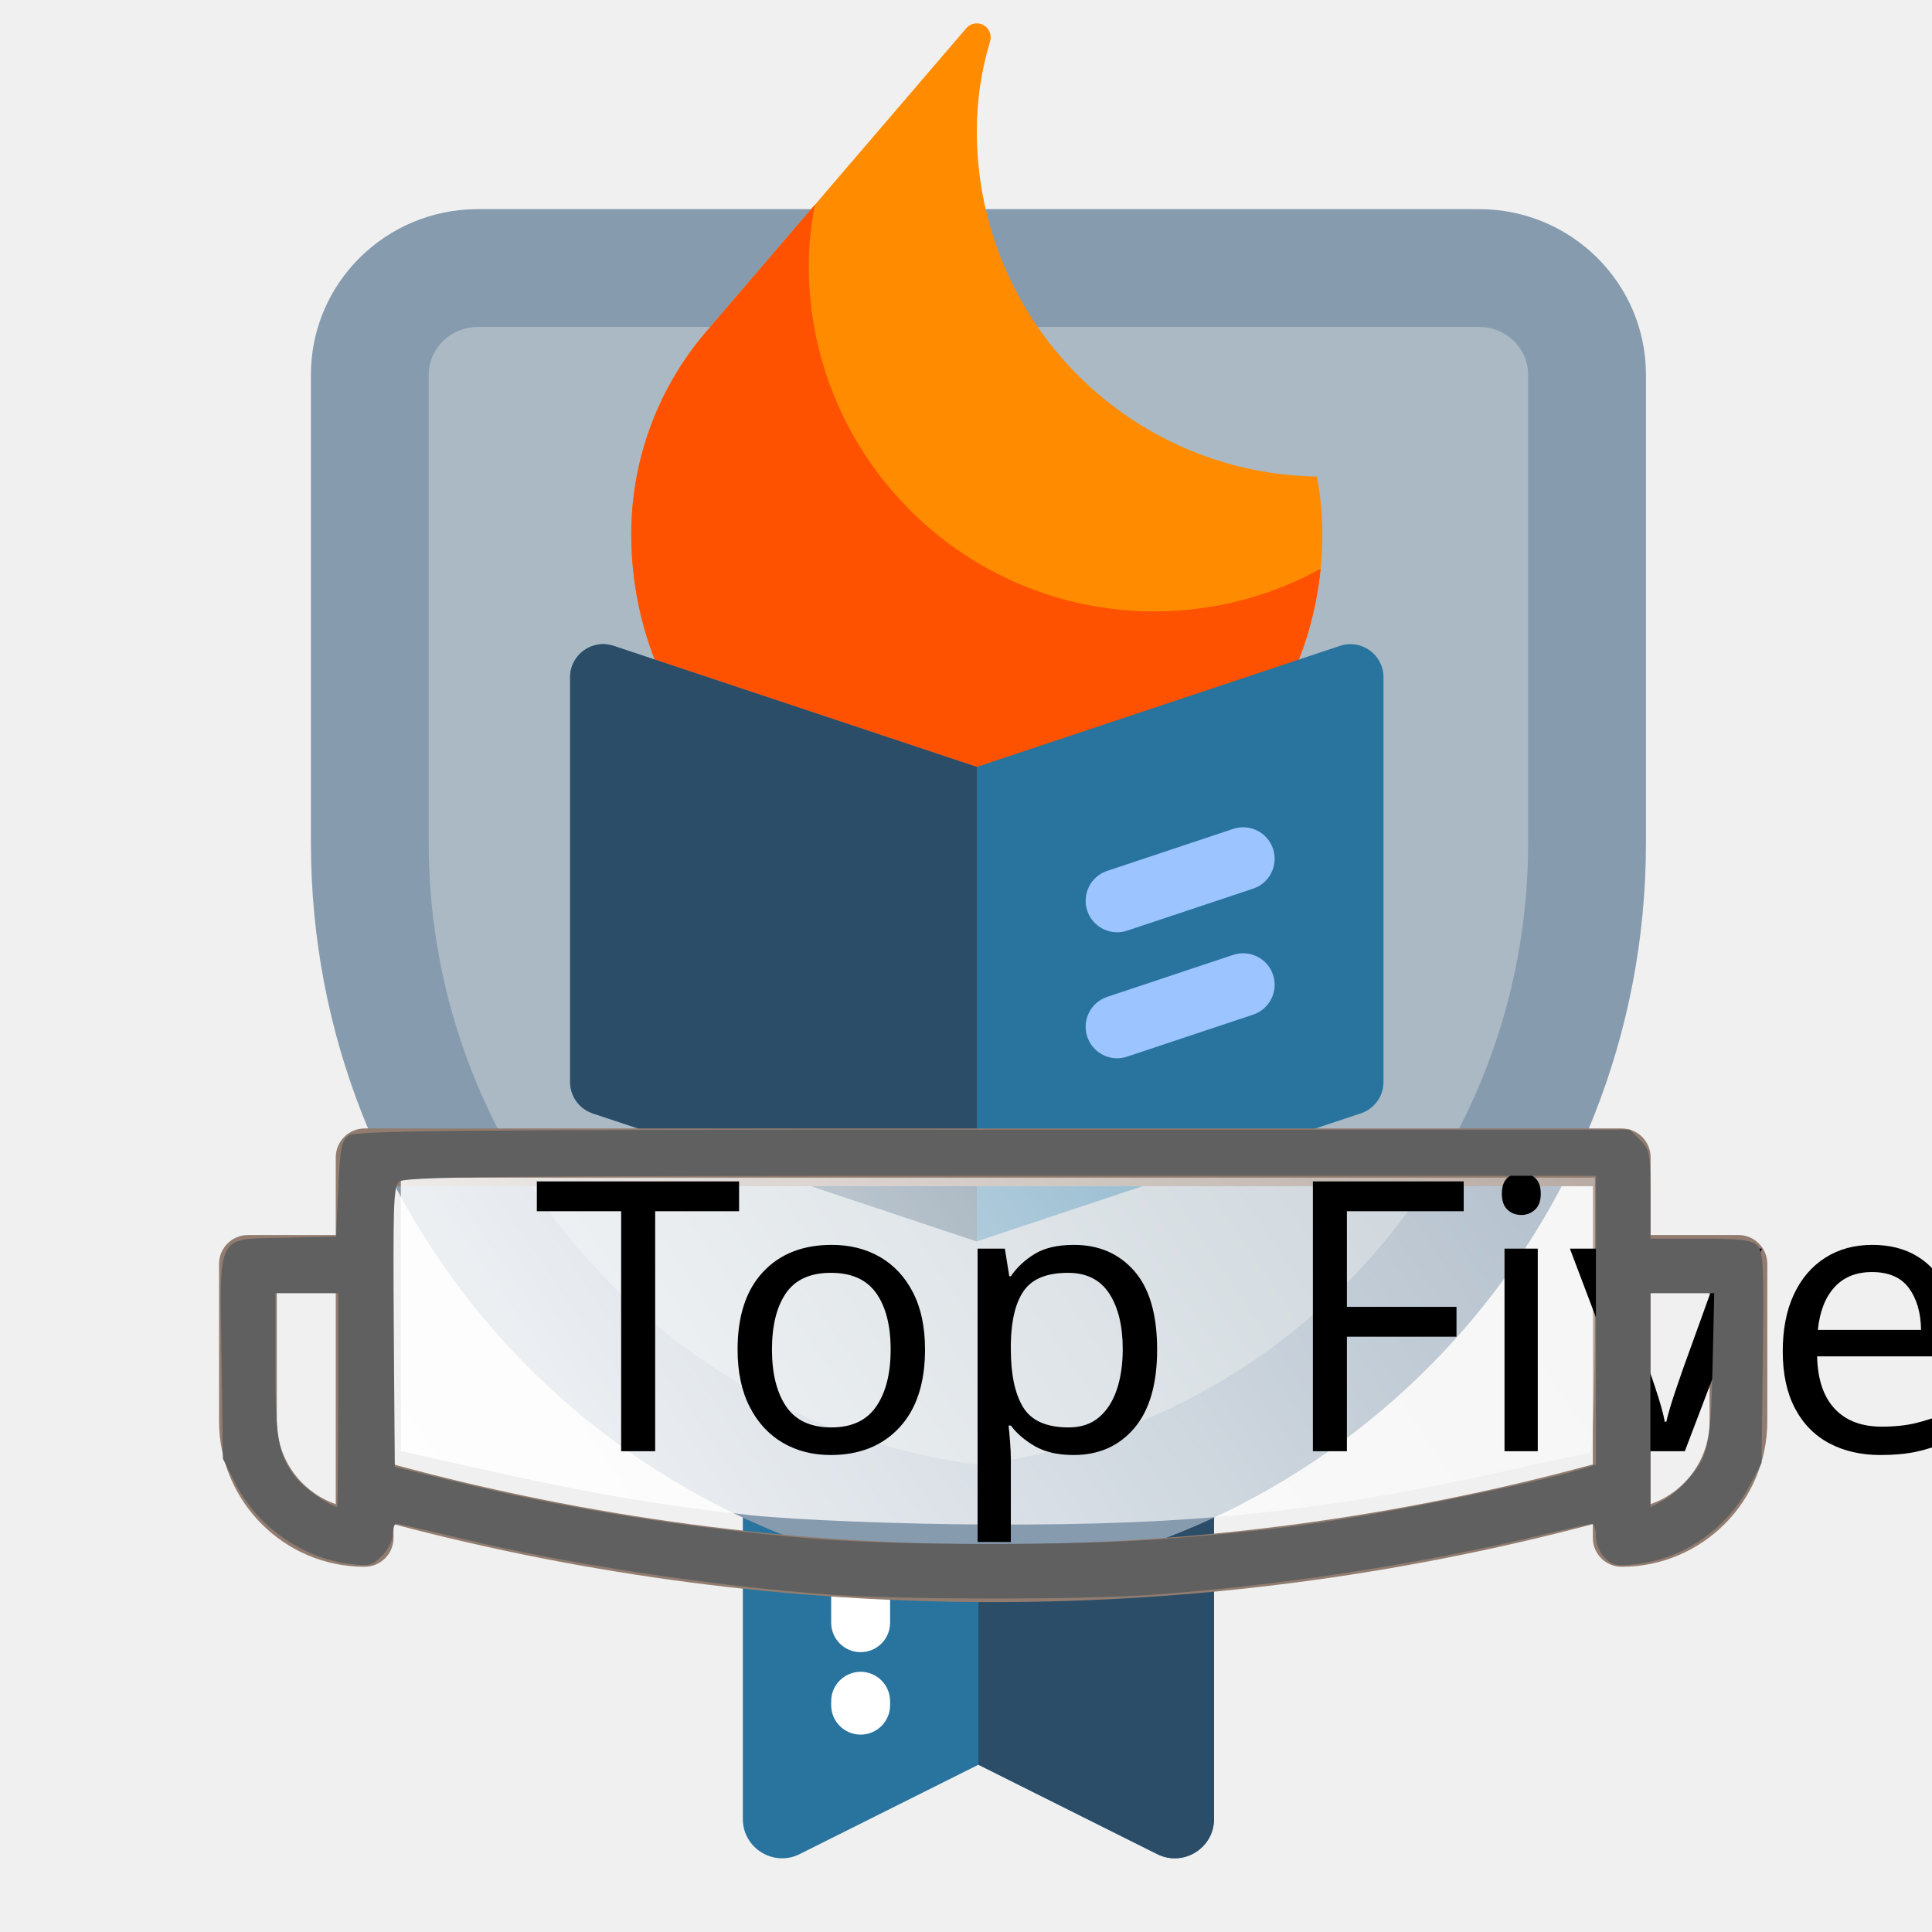
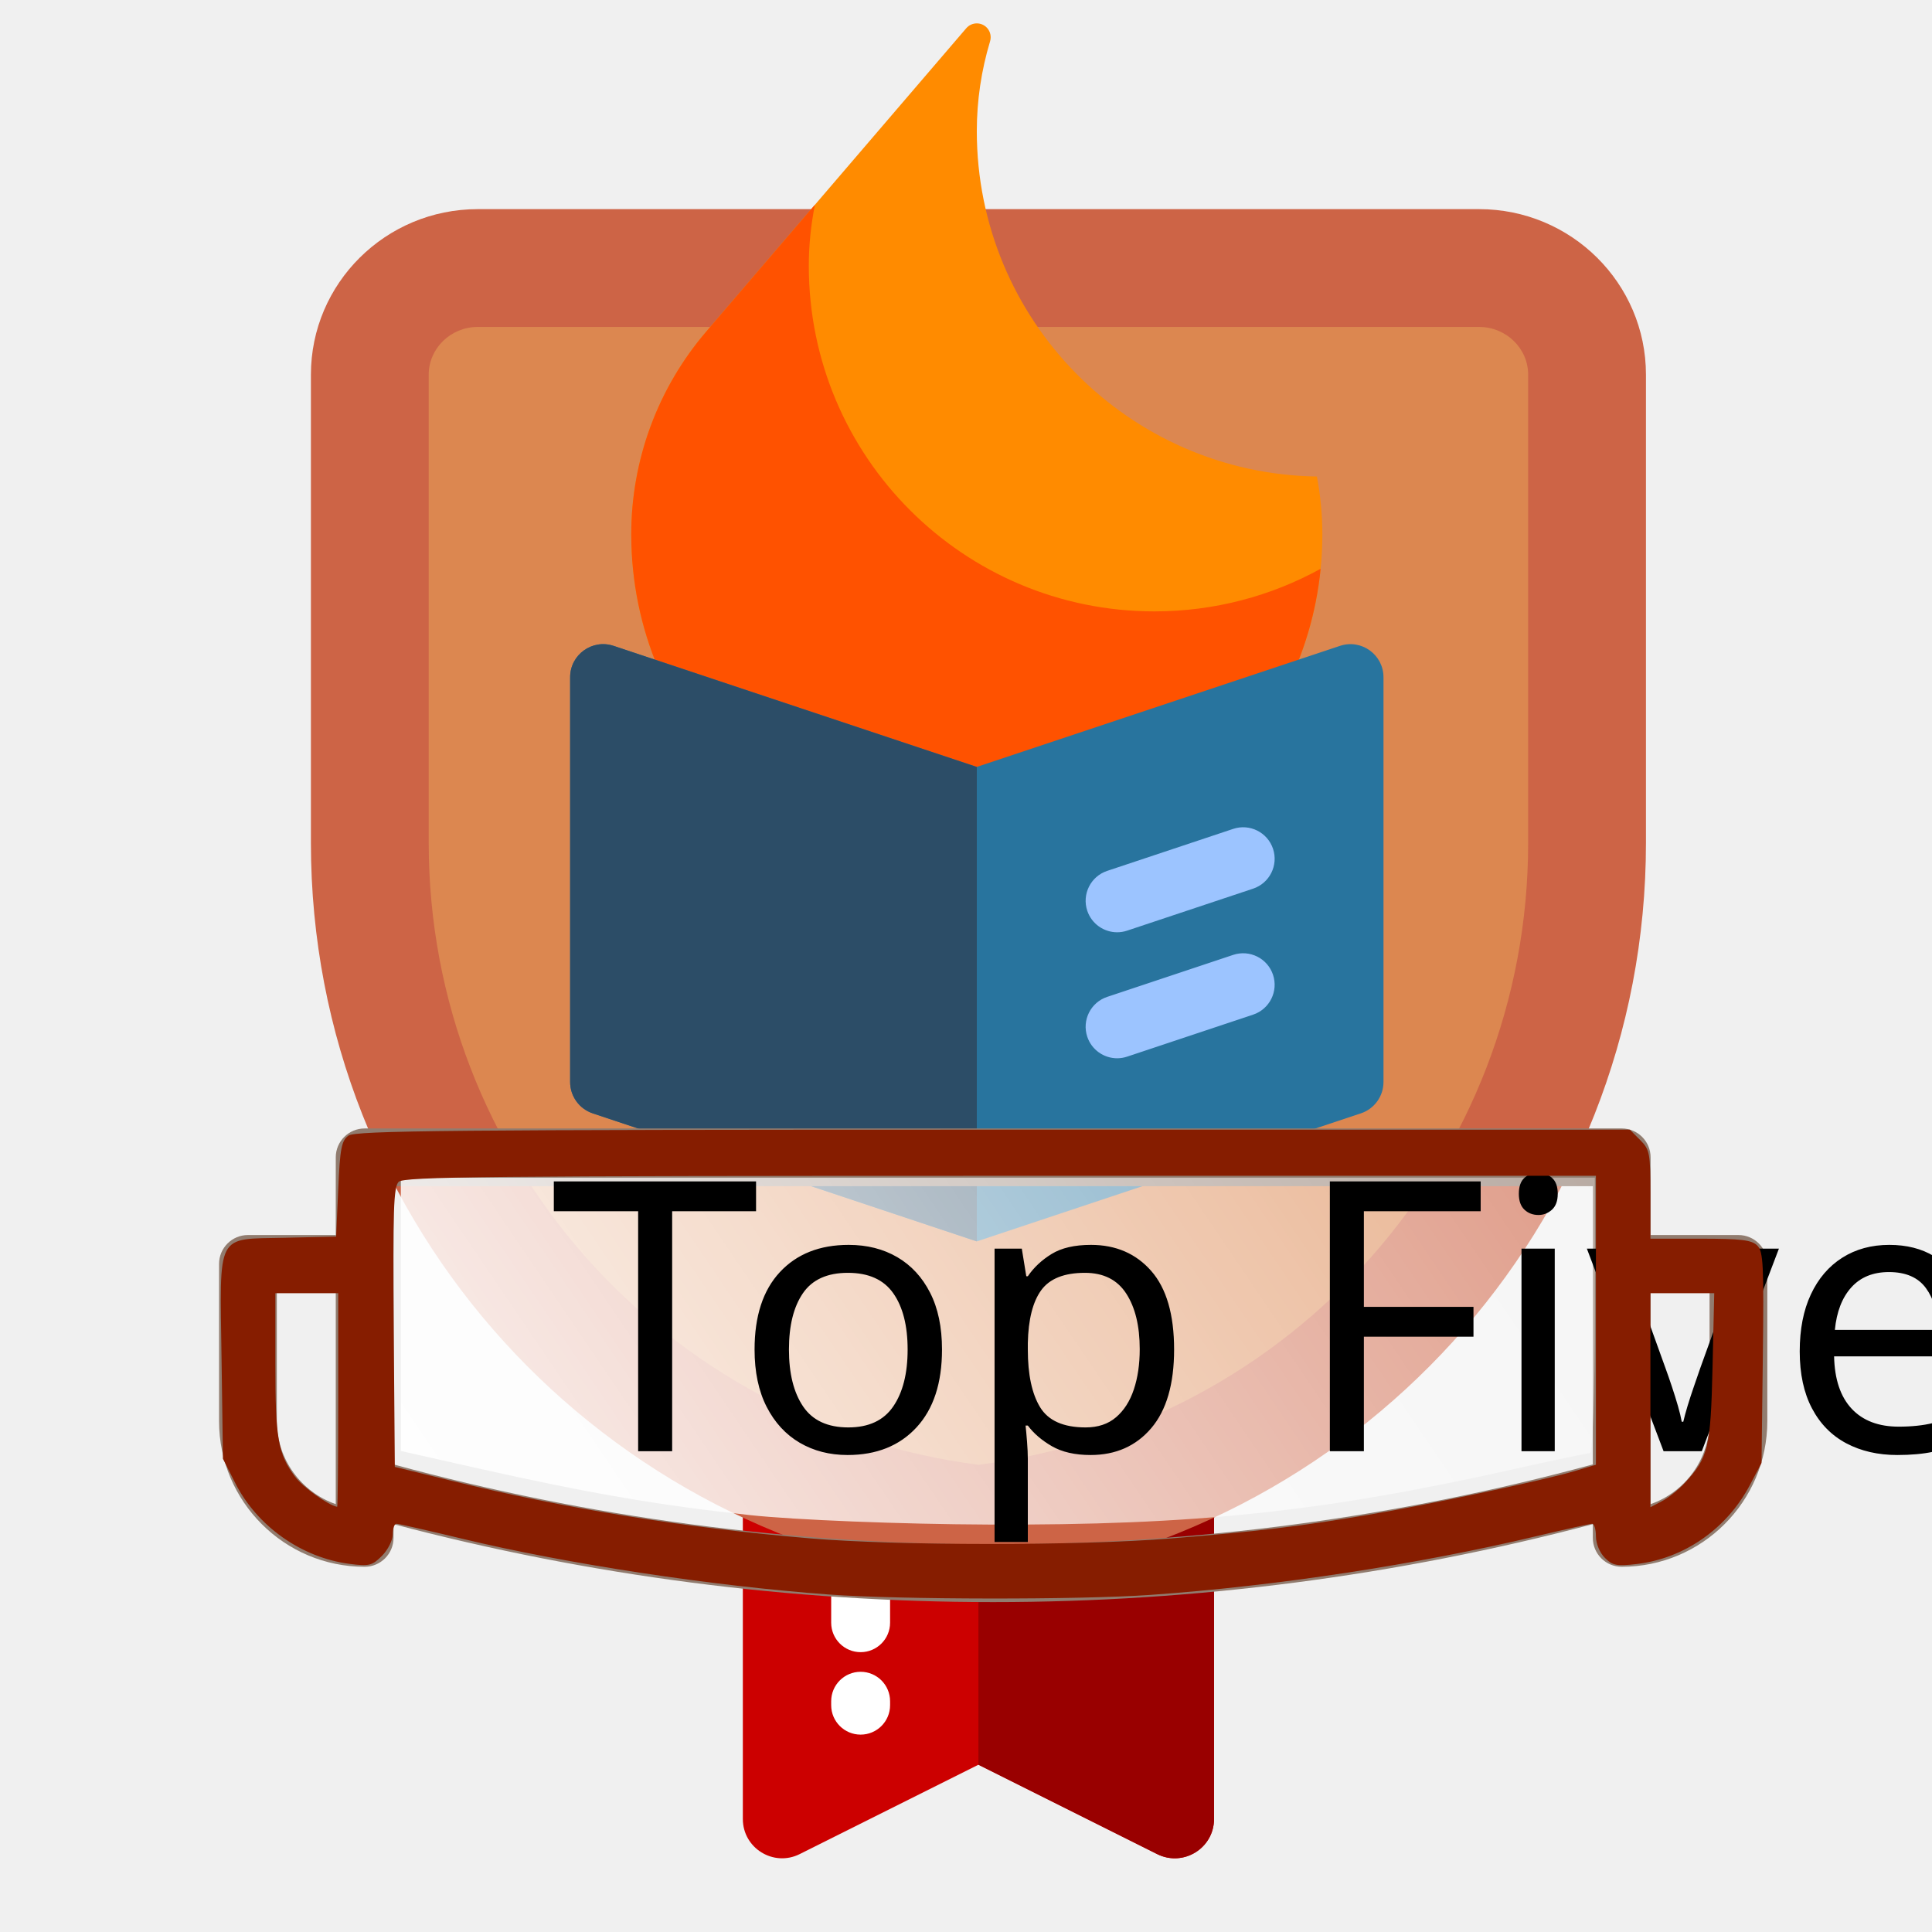
- <svg xmlns="http://www.w3.org/2000/svg" xmlns:xlink="http://www.w3.org/1999/xlink" enable-background="new 0 0 512 512" id="Layer_1" version="1.1" viewBox="0 0 512 512" xml:space="preserve">
+ <svg xmlns="http://www.w3.org/2000/svg" xmlns:xlink="http://www.w3.org/1999/xlink" enable-background="new 0 0 512 512" id="Layer_1" version="1.1" viewBox="0 0 512 512" xml:space="preserve" width="546.133" height="546.133">
  <defs id="defs10187">
    <linearGradient id="linearGradient10258">
      <stop style="stop-color:#ffffff;stop-opacity:1;" offset="0" id="stop10260" />
      <stop style="stop-color:#ffffff;stop-opacity:0;" offset="1" id="stop10262" />
    </linearGradient>
    <linearGradient xlink:href="#linearGradient10258" id="linearGradient10264" x1="86.78" y1="529.356" x2="653.017" y2="145.356" gradientUnits="userSpaceOnUse" gradientTransform="matrix(0.8013794,0,0,0.8013794,38.07759,47.13)" />
  </defs>
  <linearGradient gradientUnits="userSpaceOnUse" id="SVGID_1_" x1="255.876" x2="255.876" y1="170.747" y2="62.282">
    <stop offset="0" style="stop-color:#FFFFFF;stop-opacity:0" id="stop10049" />
    <stop offset="1" style="stop-color:#FFFFFF;stop-opacity:0.5" id="stop10051" />
  </linearGradient>
  <linearGradient gradientUnits="userSpaceOnUse" id="SVGID_2_" x1="170" x2="170" y1="220.687" y2="119.02">
    <stop offset="0" style="stop-color:#FFFFFF;stop-opacity:0" id="stop10056" />
    <stop offset="1" style="stop-color:#FFFFFF;stop-opacity:0.5" id="stop10058" />
  </linearGradient>
  <linearGradient gradientUnits="userSpaceOnUse" id="SVGID_3_" x1="116.514" x2="116.514" y1="310.018" y2="202.229">
    <stop offset="0" style="stop-color:#FFFFFF;stop-opacity:0" id="stop10063" />
    <stop offset="1" style="stop-color:#FFFFFF;stop-opacity:0.5" id="stop10065" />
  </linearGradient>
  <linearGradient gradientUnits="userSpaceOnUse" id="SVGID_4_" x1="169.854" x2="169.854" y1="392.98" y2="291.021">
    <stop offset="0" style="stop-color:#FFFFFF;stop-opacity:0" id="stop10070" />
    <stop offset="1" style="stop-color:#FFFFFF;stop-opacity:0.5" id="stop10072" />
  </linearGradient>
  <linearGradient gradientUnits="userSpaceOnUse" id="SVGID_5_" x1="256.124" x2="256.124" y1="449.718" y2="341.253">
    <stop offset="0" style="stop-color:#FFFFFF;stop-opacity:0" id="stop10077" />
    <stop offset="1" style="stop-color:#FFFFFF;stop-opacity:0.5" id="stop10079" />
  </linearGradient>
  <linearGradient gradientUnits="userSpaceOnUse" id="SVGID_6_" x1="342" x2="342" y1="392.98" y2="291.313">
    <stop offset="0" style="stop-color:#FFFFFF;stop-opacity:0" id="stop10084" />
    <stop offset="1" style="stop-color:#FFFFFF;stop-opacity:0.5" id="stop10086" />
  </linearGradient>
  <linearGradient gradientUnits="userSpaceOnUse" id="SVGID_7_" x1="395.486" x2="395.486" y1="309.771" y2="201.982">
    <stop offset="0" style="stop-color:#FFFFFF;stop-opacity:0" id="stop10091" />
    <stop offset="1" style="stop-color:#FFFFFF;stop-opacity:0.5" id="stop10093" />
  </linearGradient>
  <linearGradient gradientUnits="userSpaceOnUse" id="SVGID_8_" x1="342.146" x2="342.146" y1="220.979" y2="119.02">
    <stop offset="0" style="stop-color:#FFFFFF;stop-opacity:0" id="stop10098" />
    <stop offset="1" style="stop-color:#FFFFFF;stop-opacity:0.5" id="stop10100" />
  </linearGradient>
  <linearGradient gradientUnits="userSpaceOnUse" id="SVGID_9_" x1="256" x2="256" y1="312.019" y2="199.981">
    <stop offset="0" style="stop-color:#FFFFFF;stop-opacity:0" id="stop10123" />
    <stop offset="1" style="stop-color:#FFFFFF;stop-opacity:0.5" id="stop10125" />
  </linearGradient>
  <linearGradient gradientUnits="userSpaceOnUse" id="SVGID_10_" x1="187.155" x2="187.155" y1="232.796" y2="141.513">
    <stop offset="0" style="stop-color:#FFFFFF;stop-opacity:0" id="stop10130" />
    <stop offset="1" style="stop-color:#FFFFFF;stop-opacity:0.5" id="stop10132" />
  </linearGradient>
  <linearGradient gradientUnits="userSpaceOnUse" id="SVGID_11_" x1="170.747" x2="170.747" y1="303.422" y2="208.578">
    <stop offset="0" style="stop-color:#FFFFFF;stop-opacity:0" id="stop10137" />
    <stop offset="1" style="stop-color:#FFFFFF;stop-opacity:0.5" id="stop10139" />
  </linearGradient>
-   <linearGradient gradientUnits="userSpaceOnUse" id="SVGID_12_" x1="187.155" x2="187.155" y1="370.486" y2="279.204">
+   <linearGradient gradientUnits="userSpaceOnUse" id="SVGID_12_" x1="187.155" x2="187.155" y1="370.487" y2="279.204">
    <stop offset="0" style="stop-color:#FFFFFF;stop-opacity:0" id="stop10144" />
    <stop offset="1" style="stop-color:#FFFFFF;stop-opacity:0.5" id="stop10146" />
  </linearGradient>
-   <linearGradient gradientUnits="userSpaceOnUse" id="SVGID_13_" x1="256" x2="256" y1="370.486" y2="312.019">
+   <linearGradient gradientUnits="userSpaceOnUse" id="SVGID_13_" x1="256" x2="256" y1="370.487" y2="312.019">
    <stop offset="0" style="stop-color:#FFFFFF;stop-opacity:0" id="stop10151" />
    <stop offset="1" style="stop-color:#FFFFFF;stop-opacity:0.5" id="stop10153" />
  </linearGradient>
-   <linearGradient gradientUnits="userSpaceOnUse" id="SVGID_14_" x1="324.845" x2="324.845" y1="370.486" y2="279.204">
+   <linearGradient gradientUnits="userSpaceOnUse" id="SVGID_14_" x1="324.845" x2="324.845" y1="370.487" y2="279.204">
    <stop offset="0" style="stop-color:#FFFFFF;stop-opacity:0" id="stop10158" />
    <stop offset="1" style="stop-color:#FFFFFF;stop-opacity:0.5" id="stop10160" />
  </linearGradient>
  <linearGradient gradientUnits="userSpaceOnUse" id="SVGID_15_" x1="341.253" x2="341.253" y1="303.422" y2="208.578">
    <stop offset="0" style="stop-color:#FFFFFF;stop-opacity:0" id="stop10165" />
    <stop offset="1" style="stop-color:#FFFFFF;stop-opacity:0.5" id="stop10167" />
  </linearGradient>
  <linearGradient gradientUnits="userSpaceOnUse" id="SVGID_16_" x1="324.845" x2="324.845" y1="232.796" y2="141.513">
    <stop offset="0" style="stop-color:#FFFFFF;stop-opacity:0" id="stop10172" />
    <stop offset="1" style="stop-color:#FFFFFF;stop-opacity:0.5" id="stop10174" />
  </linearGradient>
  <linearGradient gradientUnits="userSpaceOnUse" id="SVGID_17_" x1="256" x2="256" y1="199.981" y2="141.513">
    <stop offset="0" style="stop-color:#FFFFFF;stop-opacity:0" id="stop10179" />
    <stop offset="1" style="stop-color:#FFFFFF;stop-opacity:0.5" id="stop10181" />
  </linearGradient>
-   <path style="fill:#28749e;fill-opacity:1" d="m 321.73,86.642 0,395.409 c 0,7.735 -8.14,12.767 -15.059,9.307 l -47.375,-23.688 -47.376,23.688 c -6.919,3.46 -15.059,-1.572 -15.059,-9.307 l 0,-395.409 124.87,0 z" id="path3" />
-   <path style="fill:#2c4d67;fill-opacity:1" d="m 321.73,86.642 0,395.409 c 0,7.735 -8.14,12.767 -15.059,9.307 l -47.375,-23.688 0,-381.029 62.435,0 z" id="path5" />
-   <path style="fill:#ffffff" d="m 235.881,378.006 0,52.029 c 0,4.31 -3.495,7.805 -7.805,7.805 -4.31,0 -7.805,-3.495 -7.805,-7.805 l 0,-52.029 c 0,-4.31 3.495,-7.805 7.805,-7.805 4.311,0 7.805,3.495 7.805,7.805 z m -7.805,65.036 c -4.31,0 -7.805,3.495 -7.805,7.805 l 0,1.041 c 0,4.31 3.495,7.805 7.805,7.805 4.31,0 7.805,-3.495 7.805,-7.805 l 0,-1.041 c 0,-4.31 -3.494,-7.805 -7.805,-7.805 z" id="path7" />
-   <path style="fill:#879baf;fill-opacity:1" d="m 391.97,55.423 c 24.424,0 44.225,19.646 44.225,43.881 l 0,124.084 c 0,101.637 -77.397,185.326 -176.899,196.242 C 159.792,408.713 82.395,325.025 82.395,223.388 l 0,-124.084 c 0,-24.235 19.8,-43.881 44.225,-43.881 l 265.35,0 z" id="path9" />
-   <path style="fill:#aab9c3;fill-opacity:1" d="m 342.542,86.642 49.428,0 c 7.173,0 13.007,5.68 13.007,12.662 l 0,124.085 c 0,83.727 -62.384,153.984 -145.682,164.802 -83.298,-10.818 -145.682,-81.076 -145.682,-164.802 l 0,-124.086 c 0,-6.981 5.835,-12.662 13.007,-12.662 l 28.616,0 187.305,0 z" id="path11" />
+   <path style="fill:#cc0000" d="M 321.73,86.642 V 482.051 c 0,7.735 -8.14,12.767 -15.059,9.307 l -47.375,-23.688 -47.376,23.688 c -6.919,3.46 -15.059,-1.572 -15.059,-9.307 V 86.642 Z" id="path3" />
+   <path style="fill:#990000" d="M 321.73,86.642 V 482.051 c 0,7.735 -8.14,12.767 -15.059,9.307 L 259.295,467.67 V 86.642 Z" id="path5" />
+   <path style="fill:#ffffff" d="m 235.881,378.006 v 52.029 c 0,4.31 -3.495,7.805 -7.805,7.805 -4.31,0 -7.805,-3.495 -7.805,-7.805 v -52.029 c 0,-4.31 3.495,-7.805 7.805,-7.805 4.311,0 7.805,3.495 7.805,7.805 z m -7.805,65.036 c -4.31,0 -7.805,3.495 -7.805,7.805 v 1.041 c 0,4.31 3.495,7.805 7.805,7.805 4.31,0 7.805,-3.495 7.805,-7.805 v -1.041 c 0,-4.31 -3.494,-7.805 -7.805,-7.805 z" id="path7" />
+   <path style="fill:#cd6446;fill-opacity:1" d="m 391.97,55.423 c 24.424,0 44.225,19.646 44.225,43.881 V 223.388 c 0,101.637 -77.397,185.326 -176.899,196.242 C 159.792,408.713 82.395,325.025 82.395,223.388 V 99.304 c 0,-24.235 19.8,-43.881 44.225,-43.881 z" id="path9" />
+   <path style="fill:#dc8750;fill-opacity:1" d="m 342.542,86.642 h 49.428 c 7.173,0 13.007,5.68 13.007,12.662 V 223.389 c 0,83.727 -62.384,153.984 -145.682,164.802 C 175.997,377.373 113.613,307.115 113.613,223.389 V 99.303 c 0,-6.981 5.835,-12.662 13.007,-12.662 h 28.616 187.305 z" id="path11" />
  <g id="g11907">
-     <path id="path13" d="m 348.995,126.284 c 0.946,5.014 1.444,10.133 1.444,15.299 l 0,0 c 0,50.576 -40.999,91.575 -91.575,91.575 l 0,0 c -50.576,0 -91.575,-40.999 -91.575,-91.575 l 0,0 c 0,-19.698 7.047,-38.745 19.866,-53.701 l 68.913,-80.398 c 1.469,-1.715 4.123,-1.715 5.592,0 l 0,0 c 0.825,0.962 1.08,2.274 0.715,3.487 -2.306,7.654 -3.511,15.658 -3.511,23.774 l 0,0 c 0,50.092 40.224,90.764 90.131,91.539 z" style="fill:#ff8b00" />
-     <path id="path15" d="m 349.982,150.731 c -4.591,46.279 -43.631,82.426 -91.118,82.426 l 0,0 c -50.576,0 -91.575,-40.999 -91.575,-91.575 l 0,0 c 0,-19.698 7.047,-38.745 19.866,-53.701 l 28.809,-33.61 c -1.06,5.295 -1.622,10.709 -1.622,16.177 l 0,0 c 0,50.576 40.999,91.575 91.575,91.575 l 0,0 c 15.976,0 30.991,-4.1 44.065,-11.292 z" style="fill:#ff5200" />
-     <path id="path17" d="m 162.62,171.162 96.244,32.081 96.244,-32.081 c 5.672,-1.891 11.53,2.331 11.53,8.31 l 0,107.268 c 0,3.771 -2.413,7.118 -5.989,8.31 l -101.785,33.929 -101.784,-33.928 c -3.577,-1.192 -5.989,-4.54 -5.989,-8.31 l 0,-107.268 c -0.001,-5.98 5.857,-10.202 11.529,-8.311 z" style="fill:#28749e" />
-     <path id="path19" d="m 162.62,171.162 96.244,32.081 0,125.736 -101.784,-33.928 c -3.577,-1.192 -5.989,-4.54 -5.989,-8.31 l 0,-107.268 c -0.001,-5.98 5.857,-10.202 11.529,-8.311 z" style="fill:#2c4d67" />
+     <path id="path13" d="m 348.995,126.284 c 0.946,5.014 1.444,10.133 1.444,15.299 v 0 c 0,50.576 -40.999,91.575 -91.575,91.575 v 0 c -50.576,0 -91.575,-40.999 -91.575,-91.575 v 0 c 0,-19.698 7.047,-38.745 19.866,-53.701 l 68.913,-80.398 c 1.469,-1.715 4.123,-1.715 5.592,0 v 0 c 0.825,0.962 1.08,2.274 0.715,3.487 -2.306,7.654 -3.511,15.658 -3.511,23.774 v 0 c 0,50.092 40.224,90.764 90.131,91.539 z" style="fill:#ff8b00" />
+     <path id="path15" d="m 349.982,150.731 c -4.591,46.279 -43.631,82.426 -91.118,82.426 v 0 c -50.576,0 -91.575,-40.999 -91.575,-91.575 v 0 c 0,-19.698 7.047,-38.745 19.866,-53.701 l 28.809,-33.61 c -1.06,5.295 -1.622,10.709 -1.622,16.177 v 0 c 0,50.576 40.999,91.575 91.575,91.575 v 0 c 15.976,0 30.991,-4.1 44.065,-11.292 z" style="fill:#ff5200" />
+     <path id="path17" d="m 162.62,171.162 96.244,32.081 96.244,-32.081 c 5.672,-1.891 11.53,2.331 11.53,8.31 v 107.268 c 0,3.771 -2.413,7.118 -5.989,8.31 l -101.785,33.929 -101.784,-33.928 c -3.577,-1.192 -5.989,-4.54 -5.989,-8.31 v -107.268 c -0.001,-5.98 5.857,-10.202 11.529,-8.311 z" style="fill:#28749e" />
+     <path id="path19" d="m 162.62,171.162 96.244,32.081 v 125.736 l -101.784,-33.928 c -3.577,-1.192 -5.989,-4.54 -5.989,-8.31 v -107.268 c -0.001,-5.98 5.857,-10.202 11.529,-8.311 z" style="fill:#2c4d67" />
    <path id="path21" d="m 288.136,241.352 c -1.458,-4.374 0.906,-9.101 5.28,-10.559 l 33.391,-11.13 c 4.373,-1.459 9.1,0.905 10.559,5.28 1.458,4.374 -0.906,9.101 -5.28,10.559 l -33.391,11.13 c -0.876,0.292 -1.765,0.431 -2.641,0.431 -3.496,-0.001 -6.752,-2.213 -7.918,-5.711 z m 38.67,11.702 -33.391,11.13 c -4.374,1.458 -6.737,6.185 -5.28,10.559 1.166,3.498 4.423,5.71 7.918,5.71 0.875,0 1.765,-0.139 2.641,-0.431 l 33.391,-11.13 c 4.374,-1.458 6.737,-6.185 5.28,-10.559 -1.459,-4.374 -6.186,-6.736 -10.559,-5.279 z" style="fill:#9cc4ff" />
  </g>
  <g transform="matrix(1.530702,0,0,1.530702,58.05104,156.6601)" id="g10196" style="fill:#917c6f">
-     <path style="fill:#917c6f" d="m 263.051,111.477 -15.207,0 0,-13.452 c 0,-2.761 -2.238,-5 -5,-5 l -217.637,0 c -2.762,0 -5,2.239 -5,5 l 0,13.452 -15.207,0 c -2.762,0 -5,2.239 -5,5 l 0,27.227 c 0,13.899 11.308,25.207 25.207,25.207 2.762,0 5,-2.239 5,-5 l 0,-2.382 c 33.85,8.949 68.756,13.498 103.818,13.498 35.062,0 69.969,-4.549 103.818,-13.498 l 0,2.382 c 0,2.761 2.238,5 5,5 13.899,0 25.207,-11.308 25.207,-25.207 l 0,-27.227 c 10e-4,-2.761 -2.237,-5 -4.999,-5 z M 20.207,158.066 C 14.271,155.993 10,150.338 10,143.704 l 0,-22.227 10.207,0 0,33.529 0,3.06 z m 113.818,6.959 c -35.081,0 -70.007,-4.655 -103.818,-13.835 l 0,-34.713 0,-13.452 207.637,0 0,13.452 0,34.713 c -33.812,9.181 -68.738,13.835 -103.819,13.835 z m 124.026,-21.321 c 0,6.634 -4.271,12.29 -10.207,14.362 l 0,-3.06 0,-33.529 10.207,0 0,22.227 z" id="path10198" />
+     <path style="fill:#917c6f" d="M 263.051,111.477 H 247.844 V 98.025 c 0,-2.761 -2.238,-5 -5,-5 H 25.207 c -2.762,0 -5,2.239 -5,5 v 13.452 H 5 c -2.762,0 -5,2.239 -5,5 v 27.227 c 0,13.899 11.308,25.207 25.207,25.207 2.762,0 5,-2.239 5,-5 v -2.382 c 33.85,8.949 68.756,13.498 103.818,13.498 35.062,0 69.969,-4.549 103.818,-13.498 v 2.382 c 0,2.761 2.238,5 5,5 13.899,0 25.207,-11.308 25.207,-25.207 v -27.227 c 10e-4,-2.761 -2.237,-5 -4.999,-5 z M 20.207,158.066 C 14.271,155.993 10,150.338 10,143.704 v -22.227 h 10.207 v 33.529 z m 113.818,6.959 c -35.081,0 -70.007,-4.655 -103.818,-13.835 v -34.713 -13.452 h 207.637 v 13.452 34.713 c -33.812,9.181 -68.738,13.835 -103.819,13.835 z m 124.026,-21.321 c 0,6.634 -4.271,12.29 -10.207,14.362 v -3.06 -33.529 h 10.207 z" id="path10198" />
  </g>
-   <path d="m 198.645,401.509 c -24.465,-2.667 -42.744,-5.813 -71.987,-12.387 l -20.428,-4.593 0,-36.219 0,-36.219 158.211,0 158.211,0 0,36.51 c 0,20.081 -0.592,36.51 -1.316,36.51 -0.724,0 -9.916,1.928 -20.428,4.283 -50.319,11.277 -84.364,14.858 -139.075,14.629 -22.949,-0.096 -51.384,-1.228 -63.188,-2.515 z" id="path10254" style="fill:url(#linearGradient10264);fill-opacity:1" />
-   <text xml:space="preserve" style="font-style:normal;font-weight:normal;font-size:32.055px;line-height:125%;font-family:sans-serif;letter-spacing:0px;word-spacing:0px;fill:#000000;fill-opacity:1;stroke:none;stroke-width:1px;stroke-linecap:butt;stroke-linejoin:miter;stroke-opacity:1" x="141.271" y="384.59" id="text10191">
-     <tspan id="tspan10193" x="141.271" y="384.59" style="font-style:normal;font-variant:normal;font-weight:normal;font-stretch:normal;font-size:100.172px;font-family:'Tw Cen MT Condensed';-inkscape-font-specification:'Tw Cen MT Condensed, '">Top Five</tspan>
+   <path d="m 198.645,401.509 c -24.465,-2.667 -42.744,-5.813 -71.987,-12.387 l -20.428,-4.593 V 348.31 312.091 H 264.442 422.653 v 36.51 c 0,20.081 -0.592,36.51 -1.316,36.51 -0.724,0 -9.916,1.928 -20.428,4.283 -50.319,11.277 -84.364,14.858 -139.075,14.629 -22.949,-0.096 -51.384,-1.228 -63.188,-2.515 z" id="path10254" style="fill:url(#linearGradient10264);fill-opacity:1" />
+   <text xml:space="preserve" style="font-style:normal;font-weight:normal;line-height:0%;font-family:sans-serif;letter-spacing:0px;word-spacing:0px;fill:#000000;fill-opacity:1;stroke:none;stroke-width:1px;stroke-linecap:butt;stroke-linejoin:miter;stroke-opacity:1" x="145.771" y="384.59" id="text10191">
+     <tspan id="tspan10193" x="145.771" y="384.59" style="font-style:normal;font-variant:normal;font-weight:normal;font-stretch:normal;font-size:100.172px;line-height:1.25;font-family:'Tw Cen MT Condensed';-inkscape-font-specification:'Tw Cen MT Condensed, '">Top Five</tspan>
  </text>
-   <path style="fill:#ffffff" d="m 829.18,542.266 c -31.654,-3.692 -59.629,-8.571 -90.576,-15.797 l -24.407,-5.699 0,-45.172 0,-45.172 197.424,0 197.424,0 0,45.559 c 0,25.058 -0.495,45.559 -1.101,45.559 -0.605,0 -14.029,2.873 -29.831,6.384 -59.011,13.113 -83.57,15.699 -156.73,16.505 -46.813,0.516 -74.837,-0.143 -92.203,-2.169 z" id="path10256" />
-   <path style="fill:#606060;fill-opacity:1" d="m 219.62,422.561 c -31.036,-2.278 -69.602,-8.146 -97.094,-14.774 -9.065,-2.185 -16.924,-3.973 -17.466,-3.973 -0.542,0 -0.985,1.273 -0.985,2.828 0,1.557 -1.285,4.113 -2.859,5.687 -2.591,2.591 -3.399,2.789 -8.61,2.11 -12.715,-1.657 -24.48,-9.98 -30.268,-21.413 l -3.257,-6.433 -0.367,-26.446 c -0.471,-33.931 -1.632,-31.704 16.757,-32.125 l 13.607,-0.312 0.556,-12.592 c 0.476,-10.8 0.862,-12.816 2.712,-14.165 1.838,-1.341 27.105,-1.573 170.868,-1.573 l 168.711,0 2.727,2.727 c 2.551,2.551 2.727,3.485 2.727,14.443 l 0,11.716 13.253,0 c 10.778,0 13.591,0.339 15.067,1.814 1.601,1.601 1.773,5.09 1.468,29.719 l -0.346,27.905 -3.093,5.871 c -6.09,11.558 -17.371,19.425 -29.981,20.907 -5.287,0.621 -6.404,0.404 -8.451,-1.643 -1.356,-1.356 -2.359,-3.776 -2.359,-5.692 0,-1.833 -0.446,-3.333 -0.991,-3.333 -0.545,0 -7.17,1.473 -14.721,3.274 -31.514,7.515 -69.04,13.229 -102.263,15.573 -18.826,1.328 -66.647,1.272 -85.339,-0.1 l 0,4e-5 z m 90.547,-14.85 c 23.181,-1.869 33.76,-3.129 52.217,-6.222 15.873,-2.66 46.527,-9.149 54.717,-11.582 l 5.833,-1.733 0,-38.287 0,-38.287 -157.842,0 c -136.007,0 -158.064,0.222 -159.444,1.602 -1.344,1.344 -1.555,7.57 -1.309,38.57 l 0.293,36.968 14.999,3.669 c 30.07,7.357 61.606,12.426 94.991,15.27 23.105,1.968 71.326,1.984 95.547,0.032 z m -220.535,-36.672 0,-28.331 -8.333,0 -8.333,0 0,18.721 c 0,19.769 0.707,23.82 5.213,29.889 2.057,2.77 8.769,7.576 11.175,8.002 0.153,0.027 0.278,-12.7 0.278,-28.282 z m 356.784,22.042 c 6.306,-6.793 6.933,-9.382 7.421,-30.652 l 0.453,-19.72 -8.456,0 -8.456,0 0,28.359 0,28.359 3.055,-1.596 c 1.68,-0.878 4.373,-3.015 5.984,-4.75 z" id="path10489" />
+   <path style="fill:#ffffff" d="m 829.18,542.266 c -31.654,-3.692 -59.629,-8.571 -90.576,-15.797 l -24.407,-5.699 v -45.172 -45.172 h 197.424 197.424 v 45.559 c 0,25.058 -0.495,45.559 -1.101,45.559 -0.605,0 -14.029,2.873 -29.831,6.384 -59.011,13.113 -83.57,15.699 -156.73,16.505 -46.813,0.516 -74.837,-0.143 -92.203,-2.169 z" id="path10256" />
+   <path style="fill:#861d00;fill-opacity:1" d="m 219.62,422.561 c -31.036,-2.278 -69.602,-8.146 -97.094,-14.774 -9.065,-2.185 -16.924,-3.973 -17.466,-3.973 -0.542,0 -0.985,1.273 -0.985,2.828 0,1.557 -1.285,4.113 -2.859,5.687 -2.591,2.591 -3.399,2.789 -8.61,2.11 -12.715,-1.657 -24.48,-9.98 -30.268,-21.413 l -3.257,-6.433 -0.367,-26.446 c -0.471,-33.931 -1.632,-31.704 16.757,-32.125 l 13.607,-0.312 0.556,-12.592 c 0.476,-10.8 0.862,-12.816 2.712,-14.165 1.838,-1.341 27.105,-1.573 170.868,-1.573 h 168.711 l 2.727,2.727 c 2.551,2.551 2.727,3.485 2.727,14.443 v 11.716 h 13.253 c 10.778,0 13.591,0.339 15.067,1.814 1.601,1.601 1.773,5.09 1.468,29.719 l -0.346,27.905 -3.093,5.871 c -6.09,11.558 -17.371,19.425 -29.981,20.907 -5.287,0.621 -6.404,0.404 -8.451,-1.643 -1.356,-1.356 -2.359,-3.776 -2.359,-5.692 0,-1.833 -0.446,-3.333 -0.991,-3.333 -0.545,0 -7.17,1.473 -14.721,3.274 -31.514,7.515 -69.04,13.229 -102.263,15.573 -18.826,1.328 -66.647,1.272 -85.339,-0.1 v 4e-5 z m 90.547,-14.85 c 23.181,-1.869 33.76,-3.129 52.217,-6.222 15.873,-2.66 46.527,-9.149 54.717,-11.582 l 5.833,-1.733 V 349.887 311.601 h -157.842 c -136.007,0 -158.064,0.222 -159.444,1.602 -1.344,1.344 -1.555,7.57 -1.309,38.57 l 0.293,36.968 14.999,3.669 c 30.07,7.357 61.606,12.426 94.991,15.27 23.105,1.968 71.326,1.984 95.547,0.032 z M 89.632,371.04 v -28.331 h -8.333 -8.333 v 18.721 c 0,19.769 0.707,23.82 5.213,29.889 2.057,2.77 8.769,7.576 11.175,8.002 0.153,0.027 0.278,-12.7 0.278,-28.282 z m 356.784,22.042 c 6.306,-6.793 6.933,-9.382 7.421,-30.652 l 0.453,-19.72 h -8.456 -8.456 v 28.359 28.359 l 3.055,-1.596 c 1.68,-0.878 4.373,-3.015 5.984,-4.75 z" id="path10489" />
</svg>
